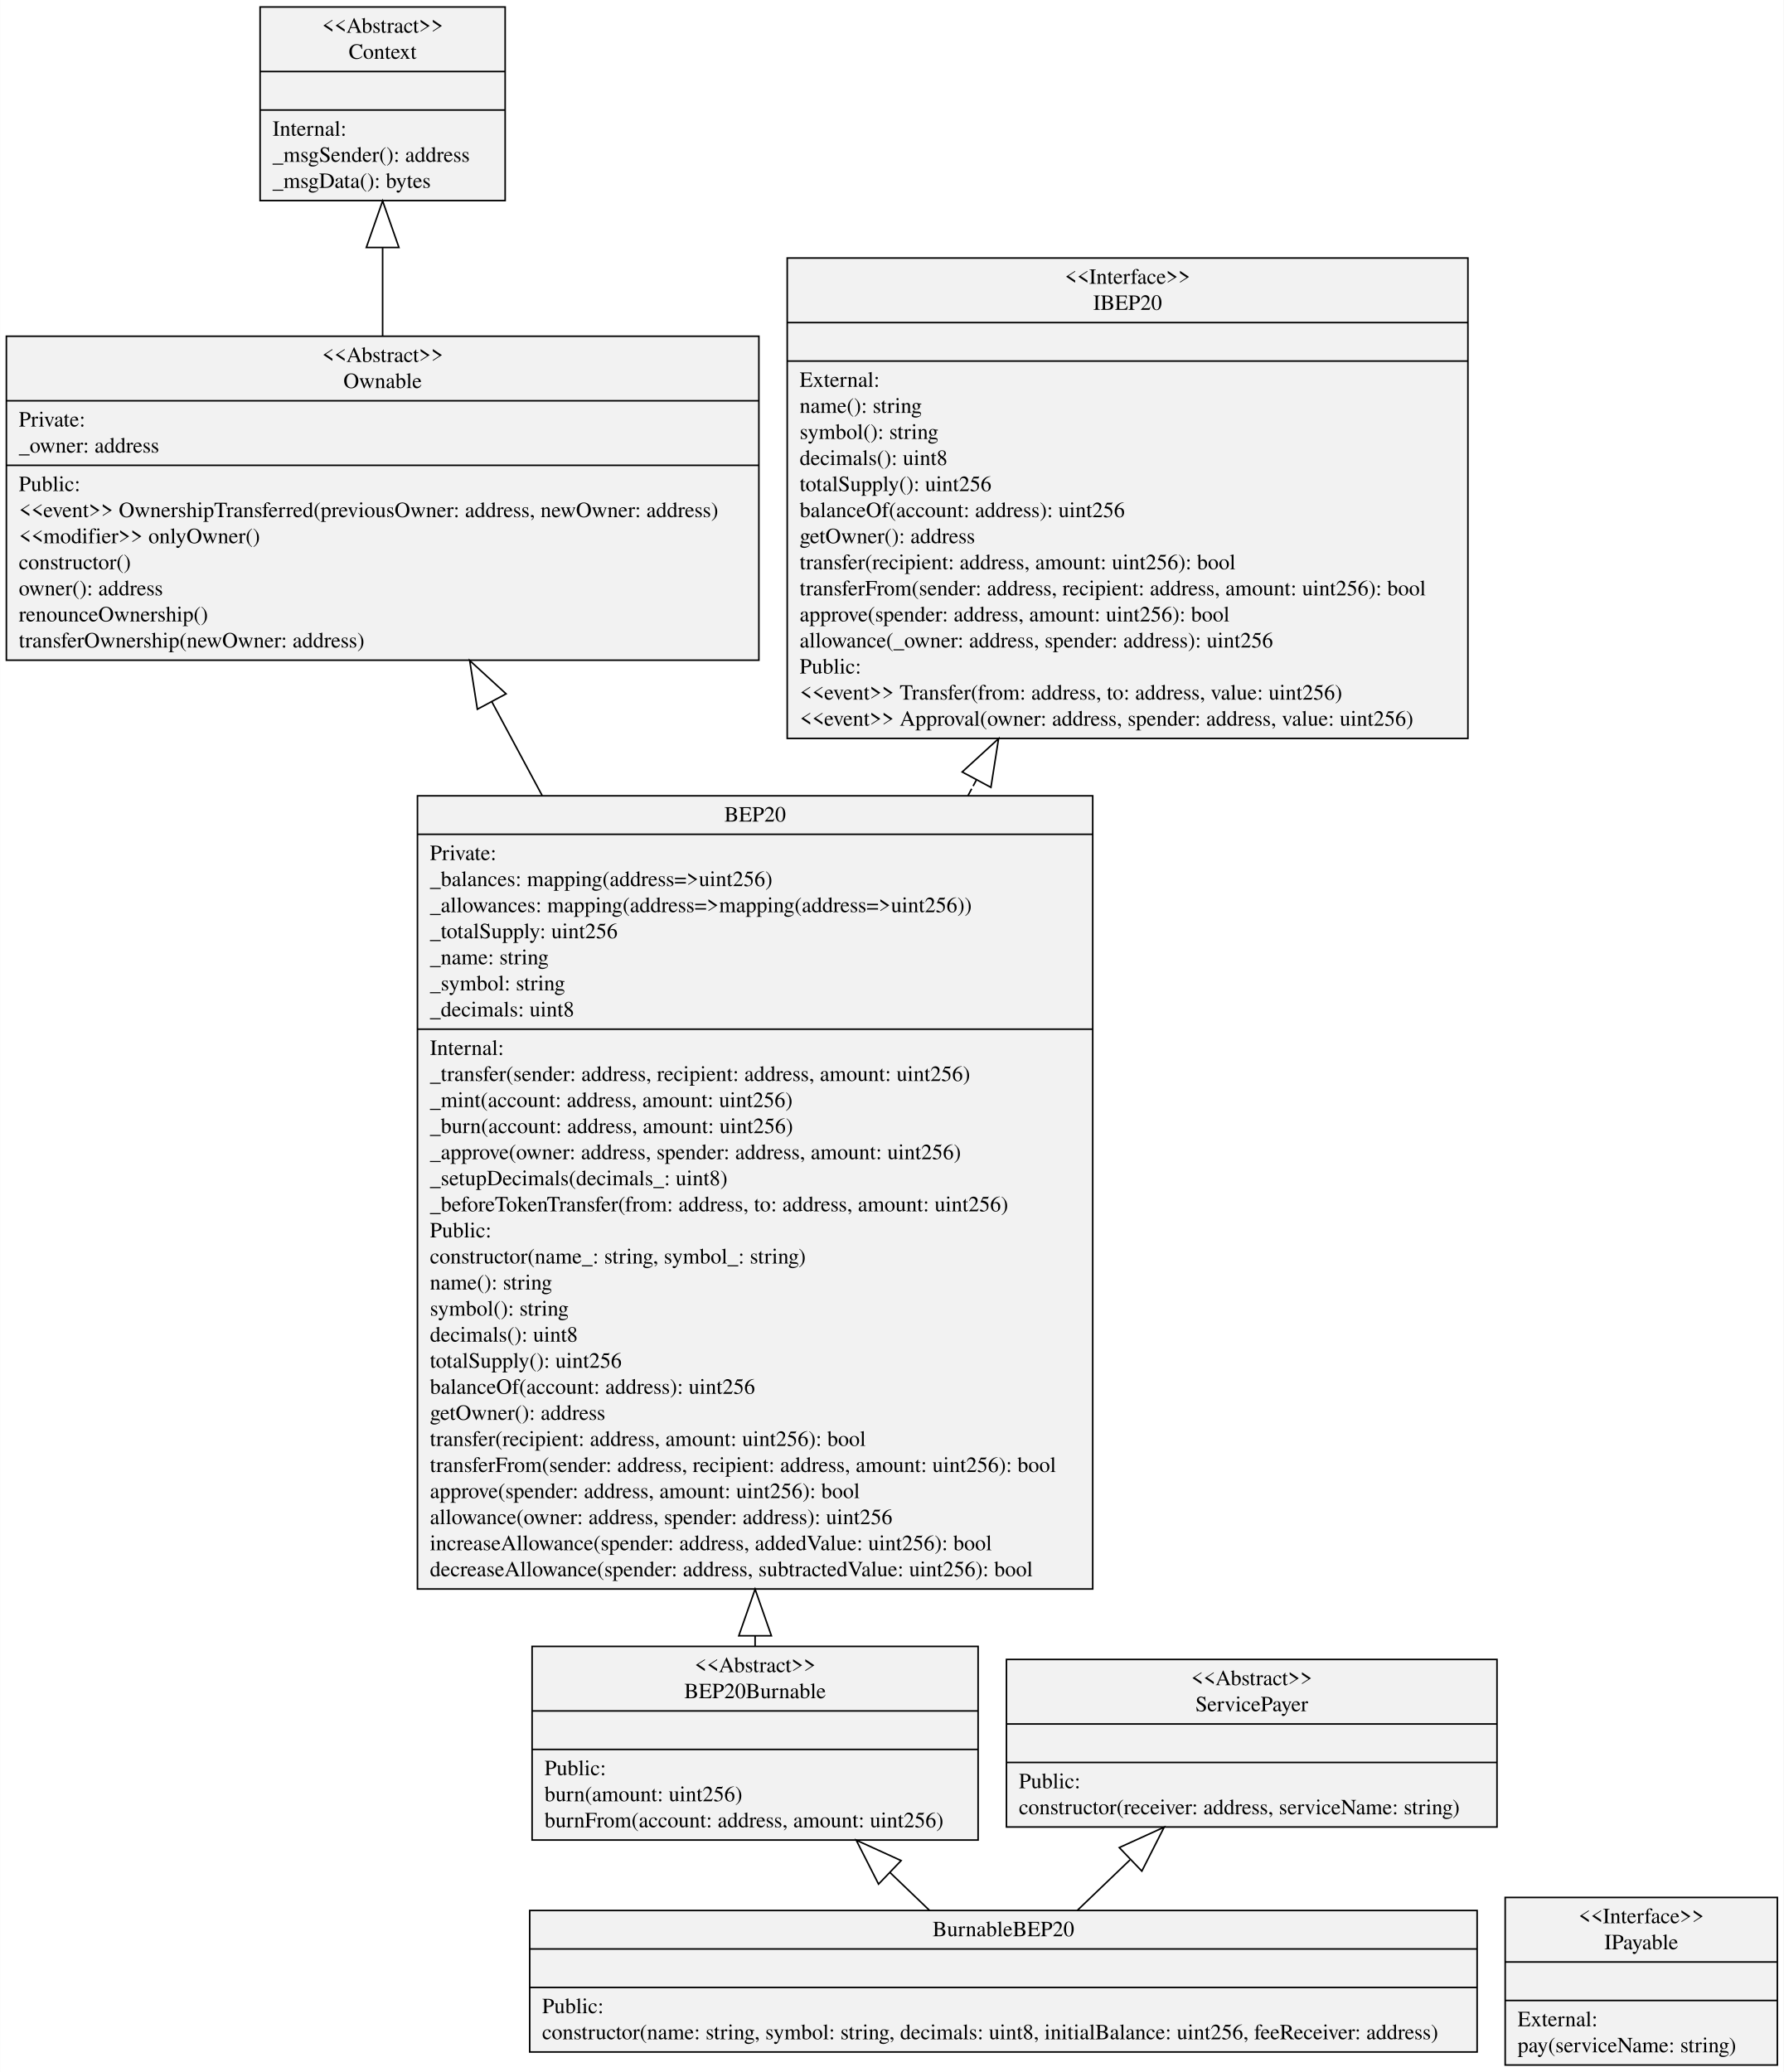
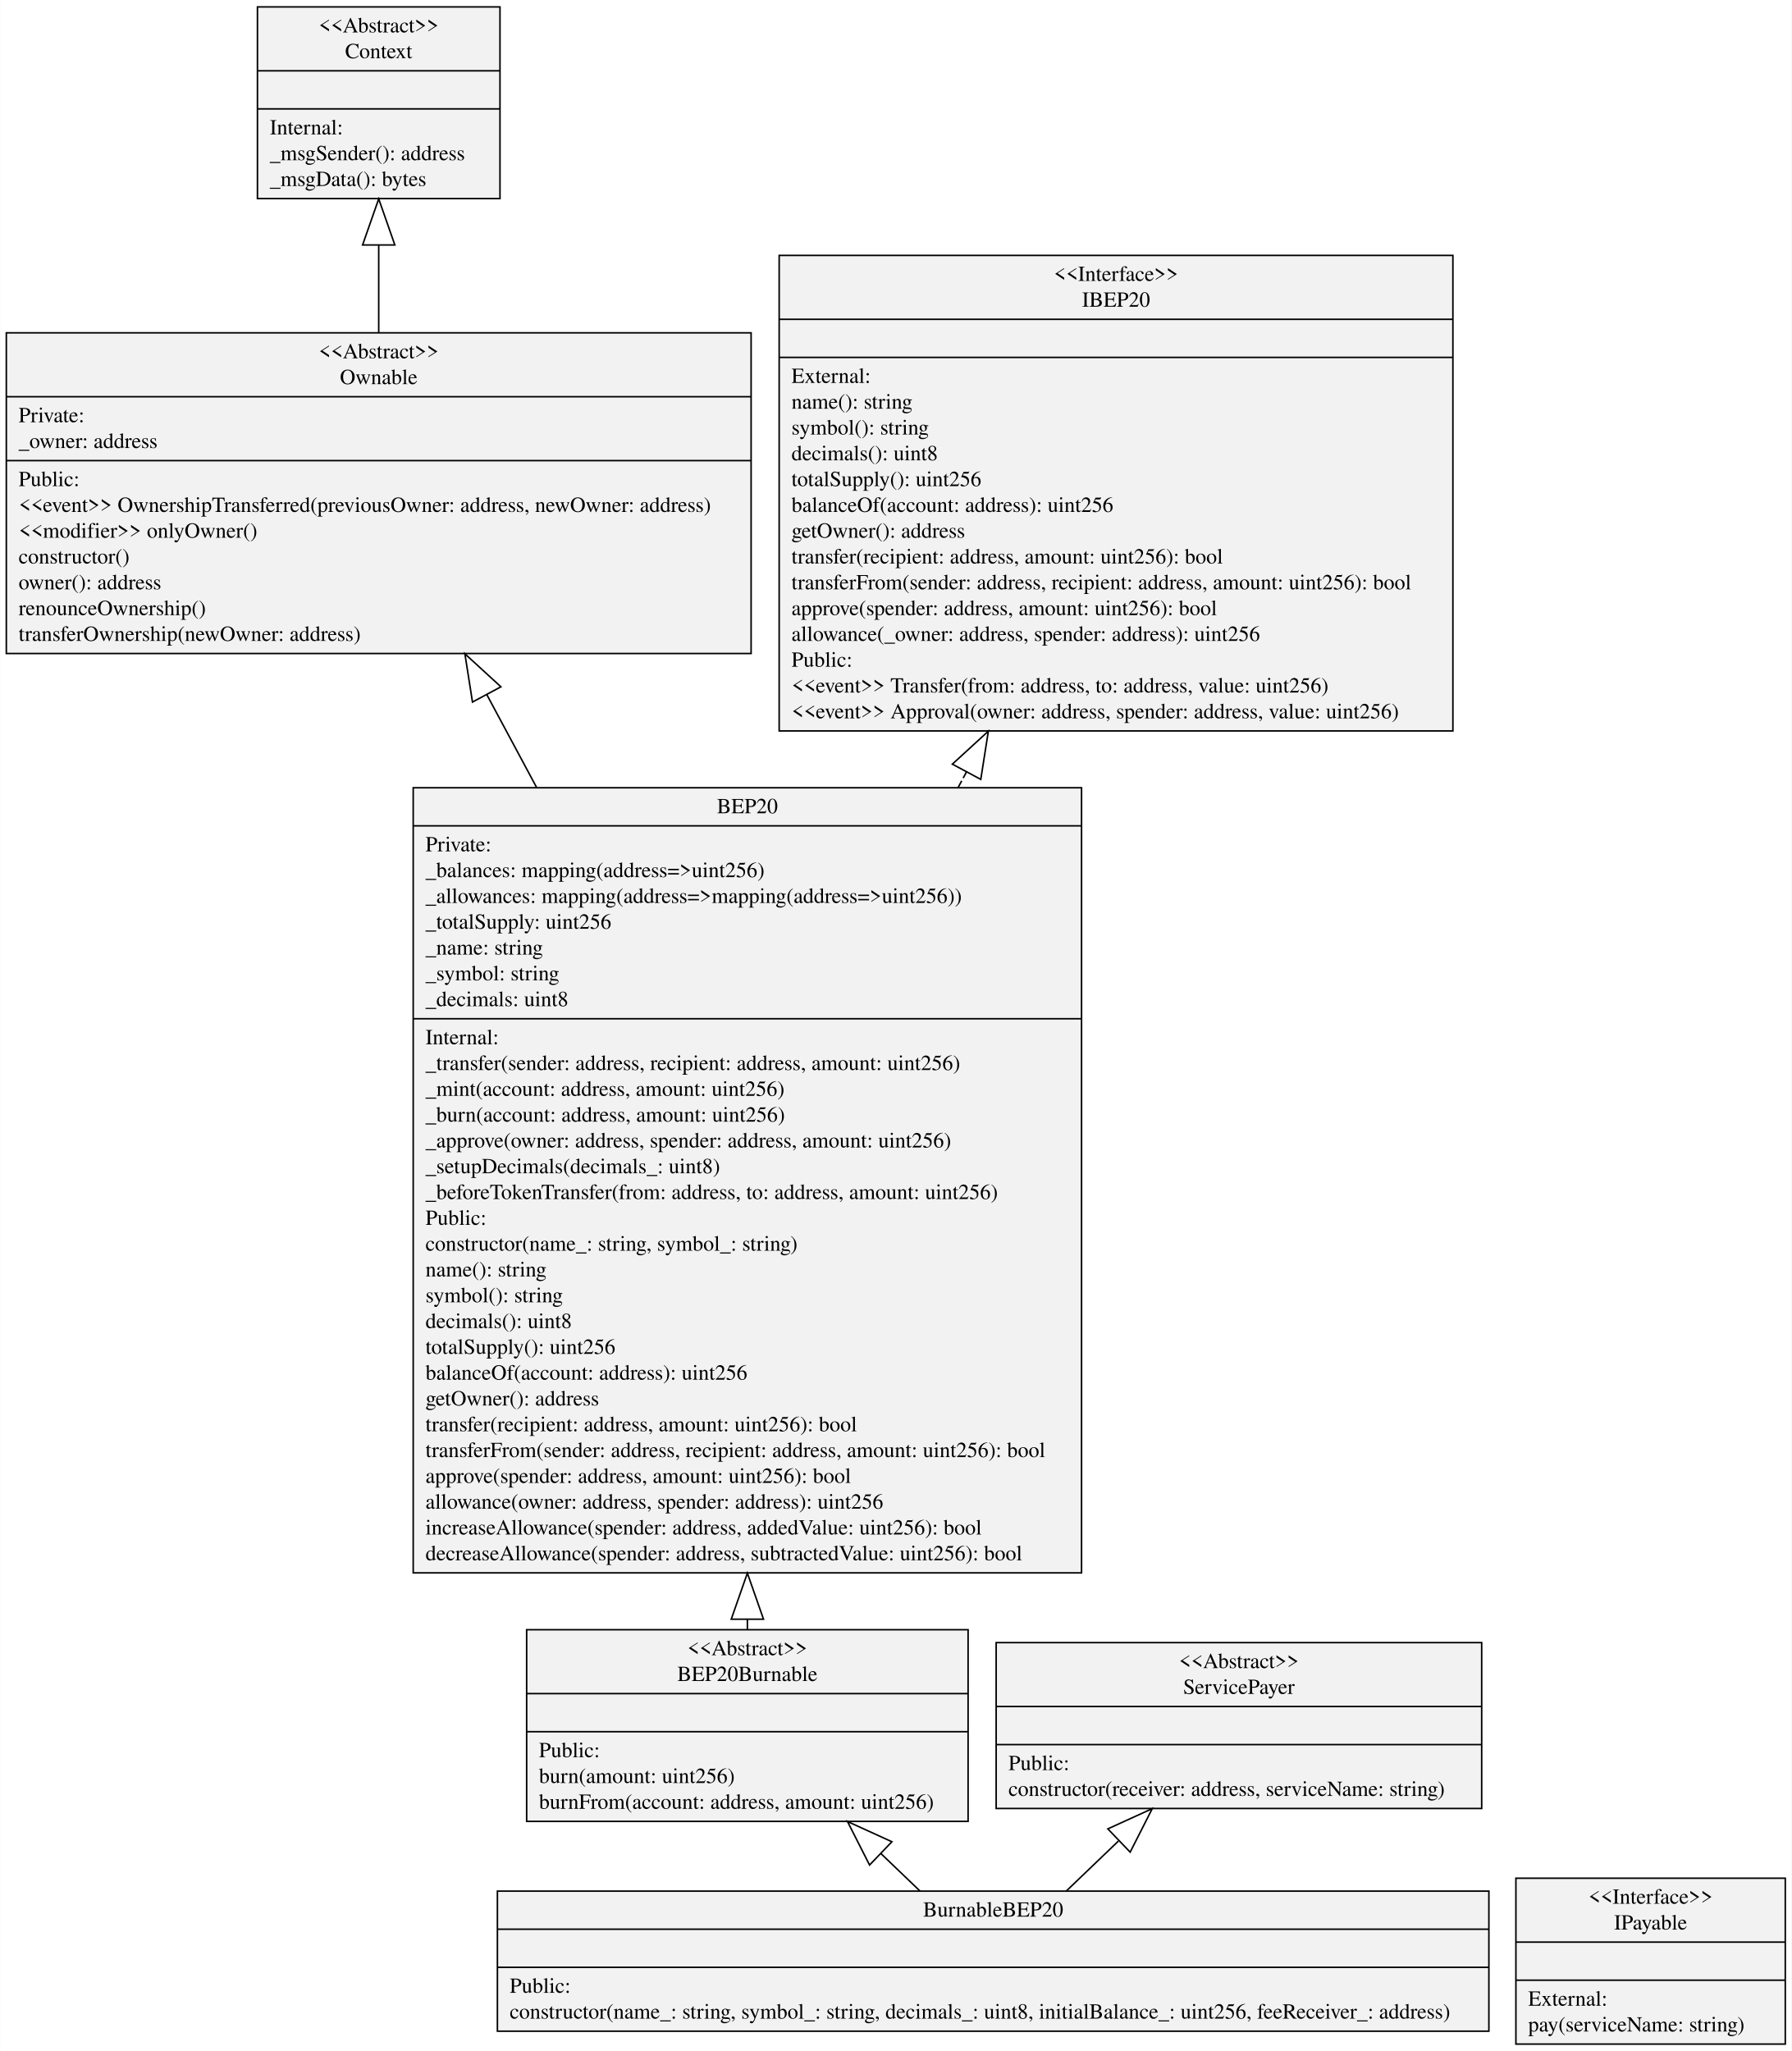
- <svg xmlns="http://www.w3.org/2000/svg" width="1149pt" height="1335pt" viewBox="0.00 0.00 1149.13 1335.40">
+ <svg xmlns="http://www.w3.org/2000/svg" width="1166pt" height="1335pt" viewBox="0.00 0.00 1166.13 1335.40">
  <g id="graph0" class="graph" transform="scale(1 1) rotate(0) translate(4 1331.4)">
-     <polygon fill="#ffffff" stroke="transparent" points="-4,4 -4,-1331.4 1145.126,-1331.4 1145.126,4 -4,4" />
+     <polygon fill="#ffffff" stroke="transparent" points="-4,4 -4,-1331.4 1162.126,-1331.4 1162.126,4 -4,4" />
    <g id="node1" class="node">
      <polygon fill="#f2f2f2" stroke="#000000" points="163.488,-1202.1 163.488,-1326.9 321.386,-1326.9 321.386,-1202.1 163.488,-1202.1" />
      <text text-anchor="middle" x="242.437" y="-1310.3" font-family="Times,serif" font-size="14.00" fill="#000000">&lt;&lt;Abstract&gt;&gt;</text>
      <text text-anchor="middle" x="242.437" y="-1293.5" font-family="Times,serif" font-size="14.00" fill="#000000">Context</text>
      <polyline fill="none" stroke="#000000" points="163.488,-1285.3 321.386,-1285.3 " />
      <text text-anchor="middle" x="242.437" y="-1268.7" font-family="Times,serif" font-size="14.00" fill="#000000"> </text>
      <polyline fill="none" stroke="#000000" points="163.488,-1260.5 321.386,-1260.5 " />
      <text text-anchor="start" x="171.488" y="-1243.9" font-family="Times,serif" font-size="14.00" fill="#000000">Internal:</text>
      <text text-anchor="start" x="171.488" y="-1227.1" font-family="Times,serif" font-size="14.00" fill="#000000">    _msgSender(): address</text>
      <text text-anchor="start" x="171.488" y="-1210.3" font-family="Times,serif" font-size="14.00" fill="#000000">    _msgData(): bytes</text>
    </g>
    <g id="node2" class="node">
      <polygon fill="#f2f2f2" stroke="#000000" points="0,-905.9 0,-1114.7 484.874,-1114.7 484.874,-905.9 0,-905.9" />
      <text text-anchor="middle" x="242.437" y="-1098.1" font-family="Times,serif" font-size="14.00" fill="#000000">&lt;&lt;Abstract&gt;&gt;</text>
      <text text-anchor="middle" x="242.437" y="-1081.3" font-family="Times,serif" font-size="14.00" fill="#000000">Ownable</text>
      <polyline fill="none" stroke="#000000" points="0,-1073.1 484.874,-1073.1 " />
      <text text-anchor="start" x="8" y="-1056.5" font-family="Times,serif" font-size="14.00" fill="#000000">Private:</text>
      <text text-anchor="start" x="8" y="-1039.7" font-family="Times,serif" font-size="14.00" fill="#000000">   _owner: address</text>
      <polyline fill="none" stroke="#000000" points="0,-1031.5 484.874,-1031.5 " />
      <text text-anchor="start" x="8" y="-1014.9" font-family="Times,serif" font-size="14.00" fill="#000000">Public:</text>
      <text text-anchor="start" x="8" y="-998.1" font-family="Times,serif" font-size="14.00" fill="#000000">    &lt;&lt;event&gt;&gt; OwnershipTransferred(previousOwner: address, newOwner: address)</text>
      <text text-anchor="start" x="8" y="-981.3" font-family="Times,serif" font-size="14.00" fill="#000000">    &lt;&lt;modifier&gt;&gt; onlyOwner()</text>
      <text text-anchor="start" x="8" y="-964.5" font-family="Times,serif" font-size="14.00" fill="#000000">    constructor()</text>
      <text text-anchor="start" x="8" y="-947.7" font-family="Times,serif" font-size="14.00" fill="#000000">    owner(): address</text>
      <text text-anchor="start" x="8" y="-930.9" font-family="Times,serif" font-size="14.00" fill="#000000">    renounceOwnership()</text>
      <text text-anchor="start" x="8" y="-914.1" font-family="Times,serif" font-size="14.00" fill="#000000">    transferOwnership(newOwner: address)</text>
    </g>
    <g id="edge1" class="edge">
      <path fill="none" stroke="#000000" d="M242.437,-1114.793C242.437,-1133.627 242.437,-1153.144 242.437,-1171.619" />
      <polygon fill="none" stroke="#000000" points="231.937,-1171.903 242.437,-1201.903 252.937,-1171.904 231.937,-1171.903" />
    </g>
    <g id="node3" class="node">
      <polygon fill="#f2f2f2" stroke="#000000" points="503.137,-855.5 503.137,-1165.1 941.737,-1165.1 941.737,-855.5 503.137,-855.5" />
      <text text-anchor="middle" x="722.437" y="-1148.5" font-family="Times,serif" font-size="14.00" fill="#000000">&lt;&lt;Interface&gt;&gt;</text>
      <text text-anchor="middle" x="722.437" y="-1131.7" font-family="Times,serif" font-size="14.00" fill="#000000">IBEP20</text>
      <polyline fill="none" stroke="#000000" points="503.137,-1123.5 941.737,-1123.5 " />
      <text text-anchor="middle" x="722.437" y="-1106.9" font-family="Times,serif" font-size="14.00" fill="#000000"> </text>
      <polyline fill="none" stroke="#000000" points="503.137,-1098.7 941.737,-1098.7 " />
      <text text-anchor="start" x="511.137" y="-1082.1" font-family="Times,serif" font-size="14.00" fill="#000000">External:</text>
      <text text-anchor="start" x="511.137" y="-1065.3" font-family="Times,serif" font-size="14.00" fill="#000000">     name(): string</text>
      <text text-anchor="start" x="511.137" y="-1048.5" font-family="Times,serif" font-size="14.00" fill="#000000">     symbol(): string</text>
      <text text-anchor="start" x="511.137" y="-1031.7" font-family="Times,serif" font-size="14.00" fill="#000000">     decimals(): uint8</text>
      <text text-anchor="start" x="511.137" y="-1014.9" font-family="Times,serif" font-size="14.00" fill="#000000">     totalSupply(): uint256</text>
      <text text-anchor="start" x="511.137" y="-998.1" font-family="Times,serif" font-size="14.00" fill="#000000">     balanceOf(account: address): uint256</text>
      <text text-anchor="start" x="511.137" y="-981.3" font-family="Times,serif" font-size="14.00" fill="#000000">     getOwner(): address</text>
      <text text-anchor="start" x="511.137" y="-964.5" font-family="Times,serif" font-size="14.00" fill="#000000">     transfer(recipient: address, amount: uint256): bool</text>
      <text text-anchor="start" x="511.137" y="-947.7" font-family="Times,serif" font-size="14.00" fill="#000000">     transferFrom(sender: address, recipient: address, amount: uint256): bool</text>
      <text text-anchor="start" x="511.137" y="-930.9" font-family="Times,serif" font-size="14.00" fill="#000000">     approve(spender: address, amount: uint256): bool</text>
      <text text-anchor="start" x="511.137" y="-914.1" font-family="Times,serif" font-size="14.00" fill="#000000">     allowance(_owner: address, spender: address): uint256</text>
      <text text-anchor="start" x="511.137" y="-897.3" font-family="Times,serif" font-size="14.00" fill="#000000">Public:</text>
      <text text-anchor="start" x="511.137" y="-880.5" font-family="Times,serif" font-size="14.00" fill="#000000">    &lt;&lt;event&gt;&gt; Transfer(from: address, to: address, value: uint256)</text>
      <text text-anchor="start" x="511.137" y="-863.7" font-family="Times,serif" font-size="14.00" fill="#000000">    &lt;&lt;event&gt;&gt; Approval(owner: address, spender: address, value: uint256)</text>
    </g>
    <g id="node4" class="node">
      <polygon fill="#f2f2f2" stroke="#000000" points="264.887,-307.3 264.887,-818.5 699.987,-818.5 699.987,-307.3 264.887,-307.3" />
      <text text-anchor="middle" x="482.437" y="-801.9" font-family="Times,serif" font-size="14.00" fill="#000000">BEP20</text>
      <polyline fill="none" stroke="#000000" points="264.887,-793.7 699.987,-793.7 " />
      <text text-anchor="start" x="272.887" y="-777.1" font-family="Times,serif" font-size="14.00" fill="#000000">Private:</text>
      <text text-anchor="start" x="272.887" y="-760.3" font-family="Times,serif" font-size="14.00" fill="#000000">   _balances: mapping(address=&gt;uint256)</text>
      <text text-anchor="start" x="272.887" y="-743.5" font-family="Times,serif" font-size="14.00" fill="#000000">   _allowances: mapping(address=&gt;mapping(address=&gt;uint256))</text>
      <text text-anchor="start" x="272.887" y="-726.7" font-family="Times,serif" font-size="14.00" fill="#000000">   _totalSupply: uint256</text>
      <text text-anchor="start" x="272.887" y="-709.9" font-family="Times,serif" font-size="14.00" fill="#000000">   _name: string</text>
      <text text-anchor="start" x="272.887" y="-693.1" font-family="Times,serif" font-size="14.00" fill="#000000">   _symbol: string</text>
      <text text-anchor="start" x="272.887" y="-676.3" font-family="Times,serif" font-size="14.00" fill="#000000">   _decimals: uint8</text>
      <polyline fill="none" stroke="#000000" points="264.887,-668.1 699.987,-668.1 " />
      <text text-anchor="start" x="272.887" y="-651.5" font-family="Times,serif" font-size="14.00" fill="#000000">Internal:</text>
      <text text-anchor="start" x="272.887" y="-634.7" font-family="Times,serif" font-size="14.00" fill="#000000">    _transfer(sender: address, recipient: address, amount: uint256)</text>
      <text text-anchor="start" x="272.887" y="-617.9" font-family="Times,serif" font-size="14.00" fill="#000000">    _mint(account: address, amount: uint256)</text>
      <text text-anchor="start" x="272.887" y="-601.1" font-family="Times,serif" font-size="14.00" fill="#000000">    _burn(account: address, amount: uint256)</text>
      <text text-anchor="start" x="272.887" y="-584.3" font-family="Times,serif" font-size="14.00" fill="#000000">    _approve(owner: address, spender: address, amount: uint256)</text>
      <text text-anchor="start" x="272.887" y="-567.5" font-family="Times,serif" font-size="14.00" fill="#000000">    _setupDecimals(decimals_: uint8)</text>
      <text text-anchor="start" x="272.887" y="-550.7" font-family="Times,serif" font-size="14.00" fill="#000000">    _beforeTokenTransfer(from: address, to: address, amount: uint256)</text>
      <text text-anchor="start" x="272.887" y="-533.9" font-family="Times,serif" font-size="14.00" fill="#000000">Public:</text>
      <text text-anchor="start" x="272.887" y="-517.1" font-family="Times,serif" font-size="14.00" fill="#000000">    constructor(name_: string, symbol_: string)</text>
      <text text-anchor="start" x="272.887" y="-500.3" font-family="Times,serif" font-size="14.00" fill="#000000">    name(): string</text>
      <text text-anchor="start" x="272.887" y="-483.5" font-family="Times,serif" font-size="14.00" fill="#000000">    symbol(): string</text>
      <text text-anchor="start" x="272.887" y="-466.7" font-family="Times,serif" font-size="14.00" fill="#000000">    decimals(): uint8</text>
      <text text-anchor="start" x="272.887" y="-449.9" font-family="Times,serif" font-size="14.00" fill="#000000">    totalSupply(): uint256</text>
      <text text-anchor="start" x="272.887" y="-433.1" font-family="Times,serif" font-size="14.00" fill="#000000">    balanceOf(account: address): uint256</text>
      <text text-anchor="start" x="272.887" y="-416.3" font-family="Times,serif" font-size="14.00" fill="#000000">    getOwner(): address</text>
      <text text-anchor="start" x="272.887" y="-399.5" font-family="Times,serif" font-size="14.00" fill="#000000">    transfer(recipient: address, amount: uint256): bool</text>
      <text text-anchor="start" x="272.887" y="-382.7" font-family="Times,serif" font-size="14.00" fill="#000000">    transferFrom(sender: address, recipient: address, amount: uint256): bool</text>
      <text text-anchor="start" x="272.887" y="-365.9" font-family="Times,serif" font-size="14.00" fill="#000000">    approve(spender: address, amount: uint256): bool</text>
      <text text-anchor="start" x="272.887" y="-349.1" font-family="Times,serif" font-size="14.00" fill="#000000">    allowance(owner: address, spender: address): uint256</text>
      <text text-anchor="start" x="272.887" y="-332.3" font-family="Times,serif" font-size="14.00" fill="#000000">    increaseAllowance(spender: address, addedValue: uint256): bool</text>
      <text text-anchor="start" x="272.887" y="-315.5" font-family="Times,serif" font-size="14.00" fill="#000000">    decreaseAllowance(spender: address, subtractedValue: uint256): bool</text>
    </g>
    <g id="edge2" class="edge">
      <path fill="none" stroke="#000000" d="M345.263,-818.615C334.094,-839.436 323.127,-859.88 312.762,-879.203" />
      <polygon fill="none" stroke="#000000" points="303.477,-874.3 298.548,-905.7 321.982,-884.227 303.477,-874.3" />
    </g>
    <g id="edge3" class="edge">
      <path fill="none" stroke="#000000" stroke-dasharray="5,2" d="M619.611,-818.615C621.434,-822.014 623.252,-825.403 625.063,-828.778" />
      <polygon fill="none" stroke="#000000" points="615.878,-833.869 639.312,-855.342 634.384,-823.942 615.878,-833.869" />
    </g>
    <g id="node5" class="node">
      <polygon fill="#f2f2f2" stroke="#000000" points="338.743,-145.5 338.743,-270.3 626.131,-270.3 626.131,-145.5 338.743,-145.5" />
      <text text-anchor="middle" x="482.437" y="-253.7" font-family="Times,serif" font-size="14.00" fill="#000000">&lt;&lt;Abstract&gt;&gt;</text>
      <text text-anchor="middle" x="482.437" y="-236.9" font-family="Times,serif" font-size="14.00" fill="#000000">BEP20Burnable</text>
      <polyline fill="none" stroke="#000000" points="338.743,-228.7 626.131,-228.7 " />
      <text text-anchor="middle" x="482.437" y="-212.1" font-family="Times,serif" font-size="14.00" fill="#000000"> </text>
      <polyline fill="none" stroke="#000000" points="338.743,-203.9 626.131,-203.9 " />
      <text text-anchor="start" x="346.743" y="-187.3" font-family="Times,serif" font-size="14.00" fill="#000000">Public:</text>
      <text text-anchor="start" x="346.743" y="-170.5" font-family="Times,serif" font-size="14.00" fill="#000000">    burn(amount: uint256)</text>
      <text text-anchor="start" x="346.743" y="-153.7" font-family="Times,serif" font-size="14.00" fill="#000000">    burnFrom(account: address, amount: uint256)</text>
    </g>
    <g id="edge4" class="edge">
      <path fill="none" stroke="#000000" d="M482.437,-270.55C482.437,-272.658 482.437,-274.805 482.437,-276.987" />
      <polygon fill="none" stroke="#000000" points="471.937,-277.148 482.437,-307.148 492.937,-277.148 471.937,-277.148" />
    </g>
    <g id="node6" class="node">
-       <polygon fill="#f2f2f2" stroke="#000000" points="965.748,-.5 965.748,-108.5 1141.126,-108.5 1141.126,-.5 965.748,-.5" />
-       <text text-anchor="middle" x="1053.437" y="-91.9" font-family="Times,serif" font-size="14.00" fill="#000000">&lt;&lt;Interface&gt;&gt;</text>
-       <text text-anchor="middle" x="1053.437" y="-75.1" font-family="Times,serif" font-size="14.00" fill="#000000">IPayable</text>
-       <polyline fill="none" stroke="#000000" points="965.748,-66.9 1141.126,-66.9 " />
-       <text text-anchor="middle" x="1053.437" y="-50.3" font-family="Times,serif" font-size="14.00" fill="#000000"> </text>
-       <polyline fill="none" stroke="#000000" points="965.748,-42.1 1141.126,-42.1 " />
-       <text text-anchor="start" x="973.748" y="-25.5" font-family="Times,serif" font-size="14.00" fill="#000000">External:</text>
-       <text text-anchor="start" x="973.748" y="-8.7" font-family="Times,serif" font-size="14.00" fill="#000000">     pay(serviceName: string)</text>
+       <polygon fill="#f2f2f2" stroke="#000000" points="982.748,-.5 982.748,-108.5 1158.126,-108.5 1158.126,-.5 982.748,-.5" />
+       <text text-anchor="middle" x="1070.437" y="-91.9" font-family="Times,serif" font-size="14.00" fill="#000000">&lt;&lt;Interface&gt;&gt;</text>
+       <text text-anchor="middle" x="1070.437" y="-75.1" font-family="Times,serif" font-size="14.00" fill="#000000">IPayable</text>
+       <polyline fill="none" stroke="#000000" points="982.748,-66.9 1158.126,-66.9 " />
+       <text text-anchor="middle" x="1070.437" y="-50.3" font-family="Times,serif" font-size="14.00" fill="#000000"> </text>
+       <polyline fill="none" stroke="#000000" points="982.748,-42.1 1158.126,-42.1 " />
+       <text text-anchor="start" x="990.748" y="-25.5" font-family="Times,serif" font-size="14.00" fill="#000000">External:</text>
+       <text text-anchor="start" x="990.748" y="-8.7" font-family="Times,serif" font-size="14.00" fill="#000000">     pay(serviceName: string)</text>
    </g>
    <g id="node7" class="node">
      <polygon fill="#f2f2f2" stroke="#000000" points="644.397,-153.9 644.397,-261.9 960.477,-261.9 960.477,-153.9 644.397,-153.9" />
      <text text-anchor="middle" x="802.437" y="-245.3" font-family="Times,serif" font-size="14.00" fill="#000000">&lt;&lt;Abstract&gt;&gt;</text>
      <text text-anchor="middle" x="802.437" y="-228.5" font-family="Times,serif" font-size="14.00" fill="#000000">ServicePayer</text>
      <polyline fill="none" stroke="#000000" points="644.397,-220.3 960.477,-220.3 " />
      <text text-anchor="middle" x="802.437" y="-203.7" font-family="Times,serif" font-size="14.00" fill="#000000"> </text>
      <polyline fill="none" stroke="#000000" points="644.397,-195.5 960.477,-195.5 " />
      <text text-anchor="start" x="652.397" y="-178.9" font-family="Times,serif" font-size="14.00" fill="#000000">Public:</text>
      <text text-anchor="start" x="652.397" y="-162.1" font-family="Times,serif" font-size="14.00" fill="#000000">    constructor(receiver: address, serviceName: string)</text>
    </g>
    <g id="node8" class="node">
-       <polygon fill="#f2f2f2" stroke="#000000" points="337.207,-8.9 337.207,-100.1 947.667,-100.1 947.667,-8.9 337.207,-8.9" />
+       <polygon fill="#f2f2f2" stroke="#000000" points="319.707,-8.9 319.707,-100.1 965.167,-100.1 965.167,-8.9 319.707,-8.9" />
      <text text-anchor="middle" x="642.437" y="-83.5" font-family="Times,serif" font-size="14.00" fill="#000000">BurnableBEP20</text>
-       <polyline fill="none" stroke="#000000" points="337.207,-75.3 947.667,-75.3 " />
+       <polyline fill="none" stroke="#000000" points="319.707,-75.3 965.167,-75.3 " />
      <text text-anchor="middle" x="642.437" y="-58.7" font-family="Times,serif" font-size="14.00" fill="#000000"> </text>
-       <polyline fill="none" stroke="#000000" points="337.207,-50.5 947.667,-50.5 " />
-       <text text-anchor="start" x="345.207" y="-33.9" font-family="Times,serif" font-size="14.00" fill="#000000">Public:</text>
-       <text text-anchor="start" x="345.207" y="-17.1" font-family="Times,serif" font-size="14.00" fill="#000000">    constructor(name: string, symbol: string, decimals: uint8, initialBalance: uint256, feeReceiver: address)</text>
+       <polyline fill="none" stroke="#000000" points="319.707,-50.5 965.167,-50.5 " />
+       <text text-anchor="start" x="327.707" y="-33.9" font-family="Times,serif" font-size="14.00" fill="#000000">Public:</text>
+       <text text-anchor="start" x="327.707" y="-17.1" font-family="Times,serif" font-size="14.00" fill="#000000">    constructor(name_: string, symbol_: string, decimals_: uint8, initialBalance_: uint256, feeReceiver_: address)</text>
    </g>
    <g id="edge5" class="edge">
      <path fill="none" stroke="#000000" d="M594.865,-100.11C586.754,-107.886 578.109,-116.175 569.351,-124.571" />
      <polygon fill="none" stroke="#000000" points="561.984,-117.088 547.595,-145.429 576.517,-132.247 561.984,-117.088" />
    </g>
    <g id="edge6" class="edge">
      <path fill="none" stroke="#000000" d="M690.009,-100.11C700.731,-110.389 712.388,-121.565 724,-132.699" />
      <polygon fill="none" stroke="#000000" points="717.099,-140.628 746.021,-153.811 731.632,-125.47 717.099,-140.628" />
    </g>
  </g>
</svg>
